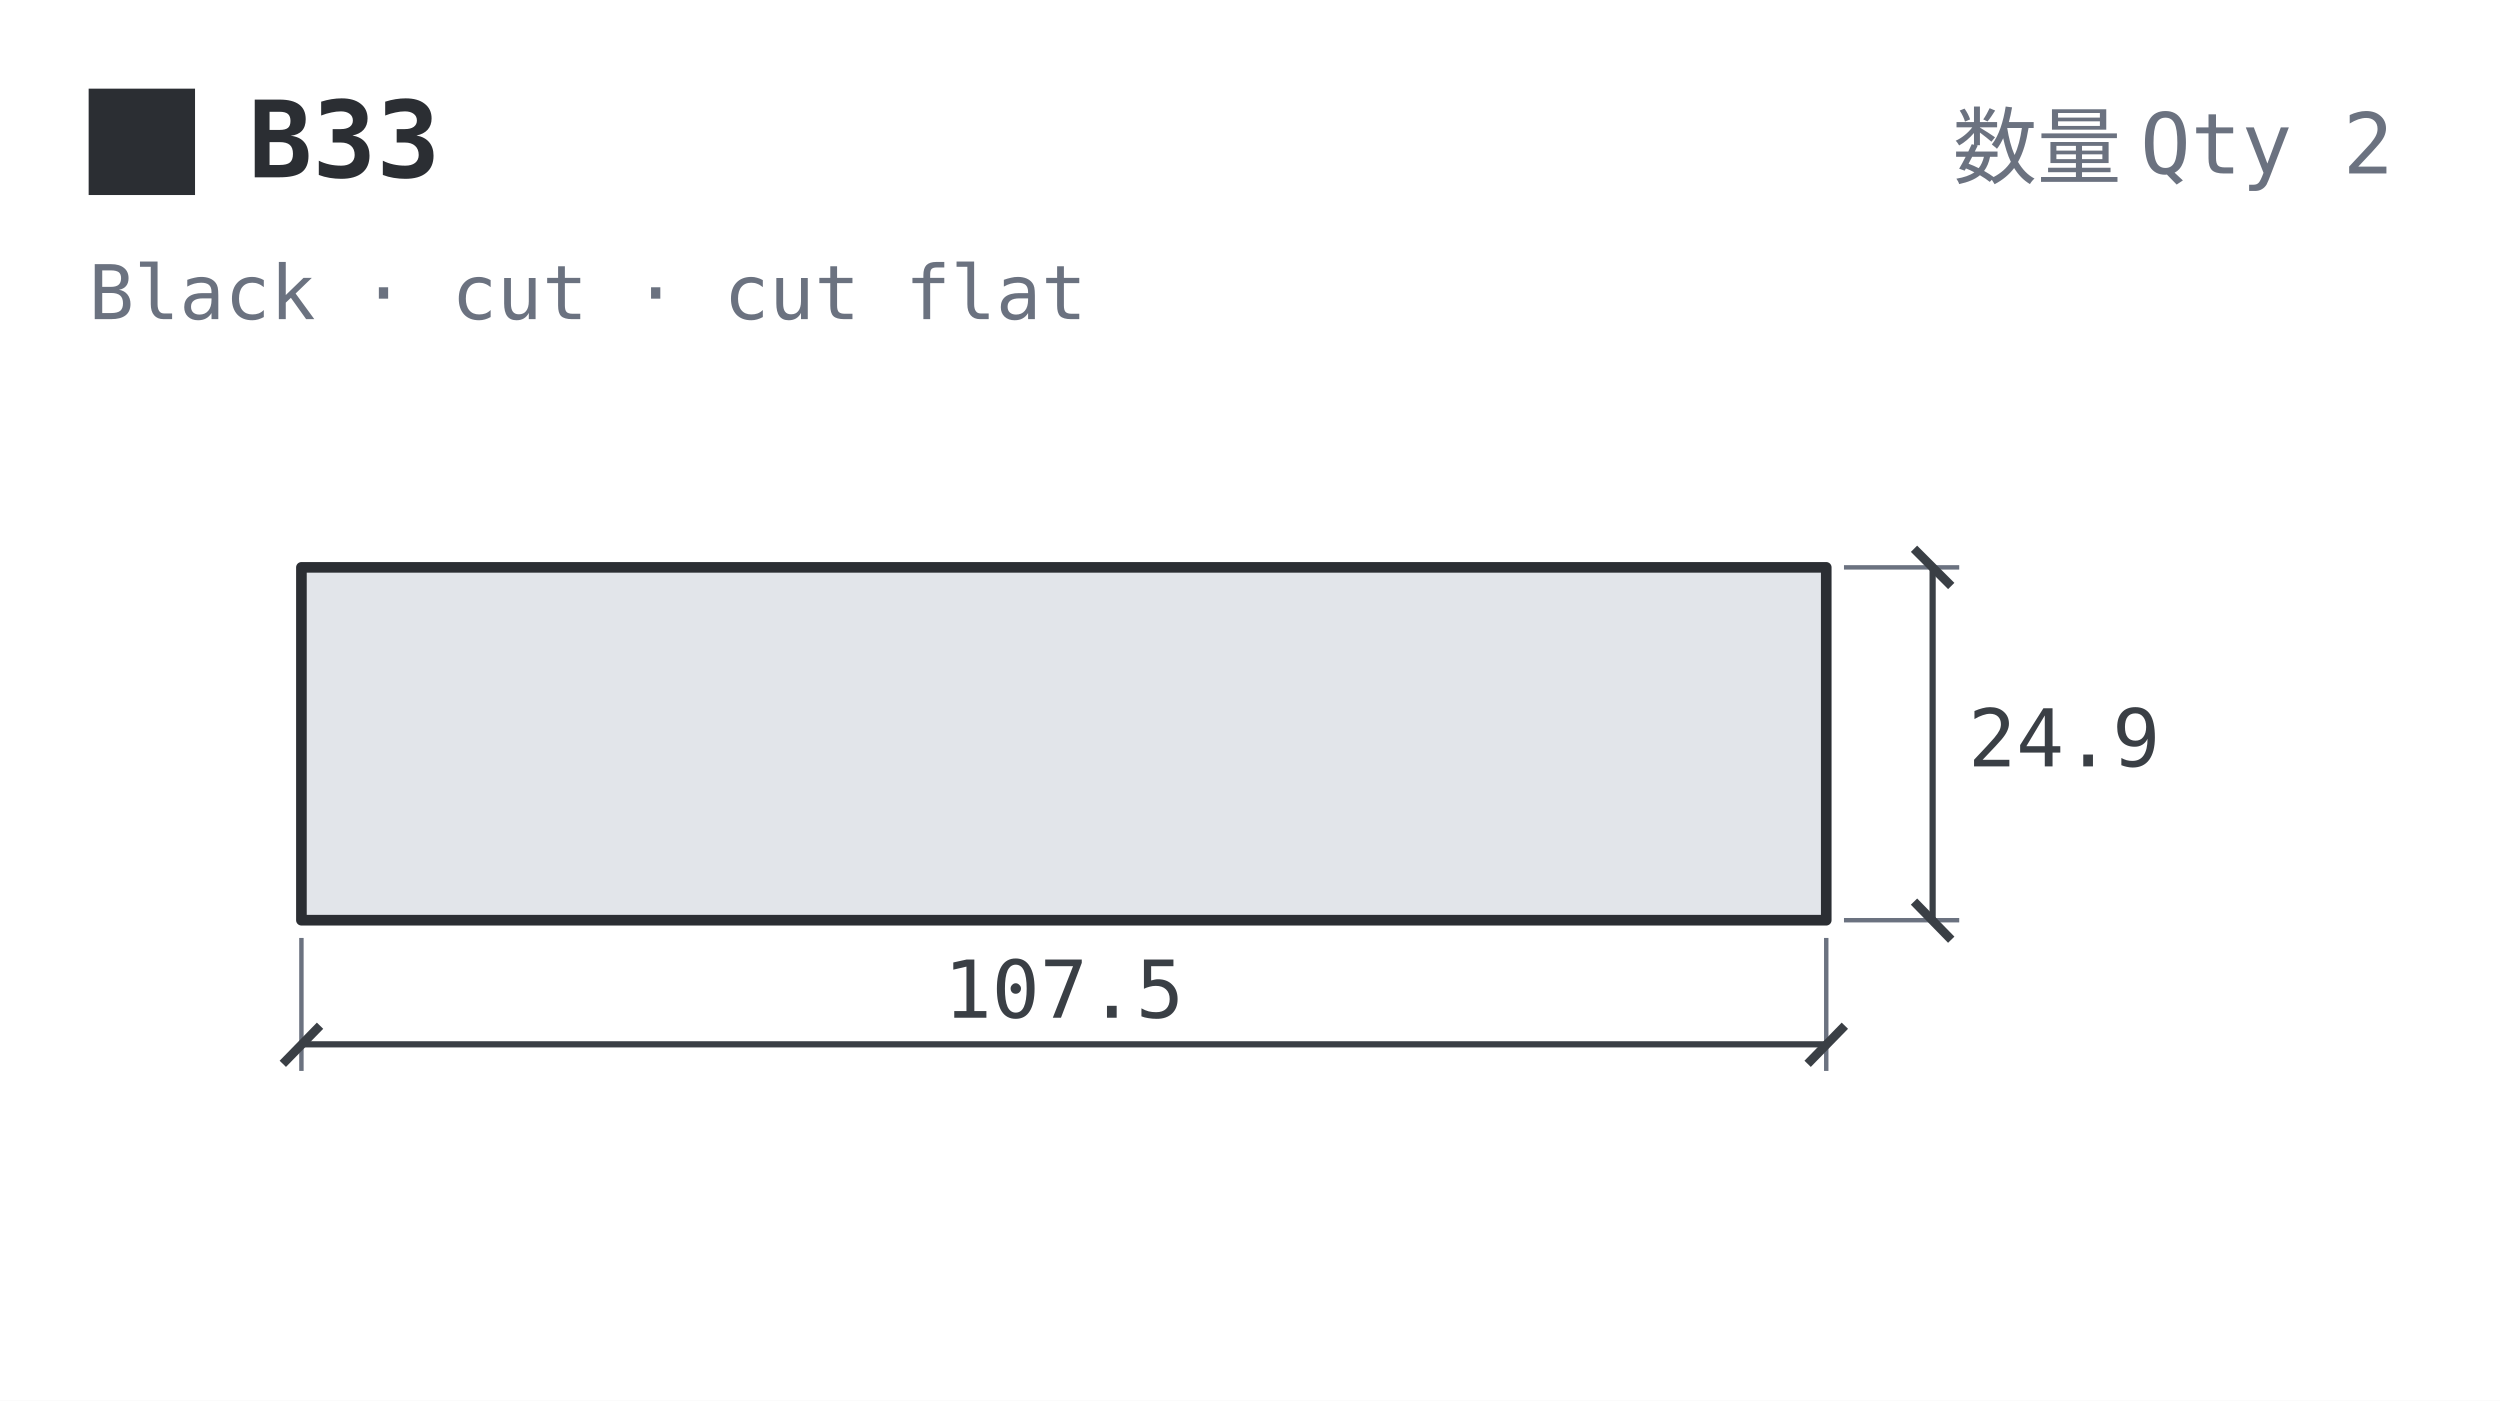
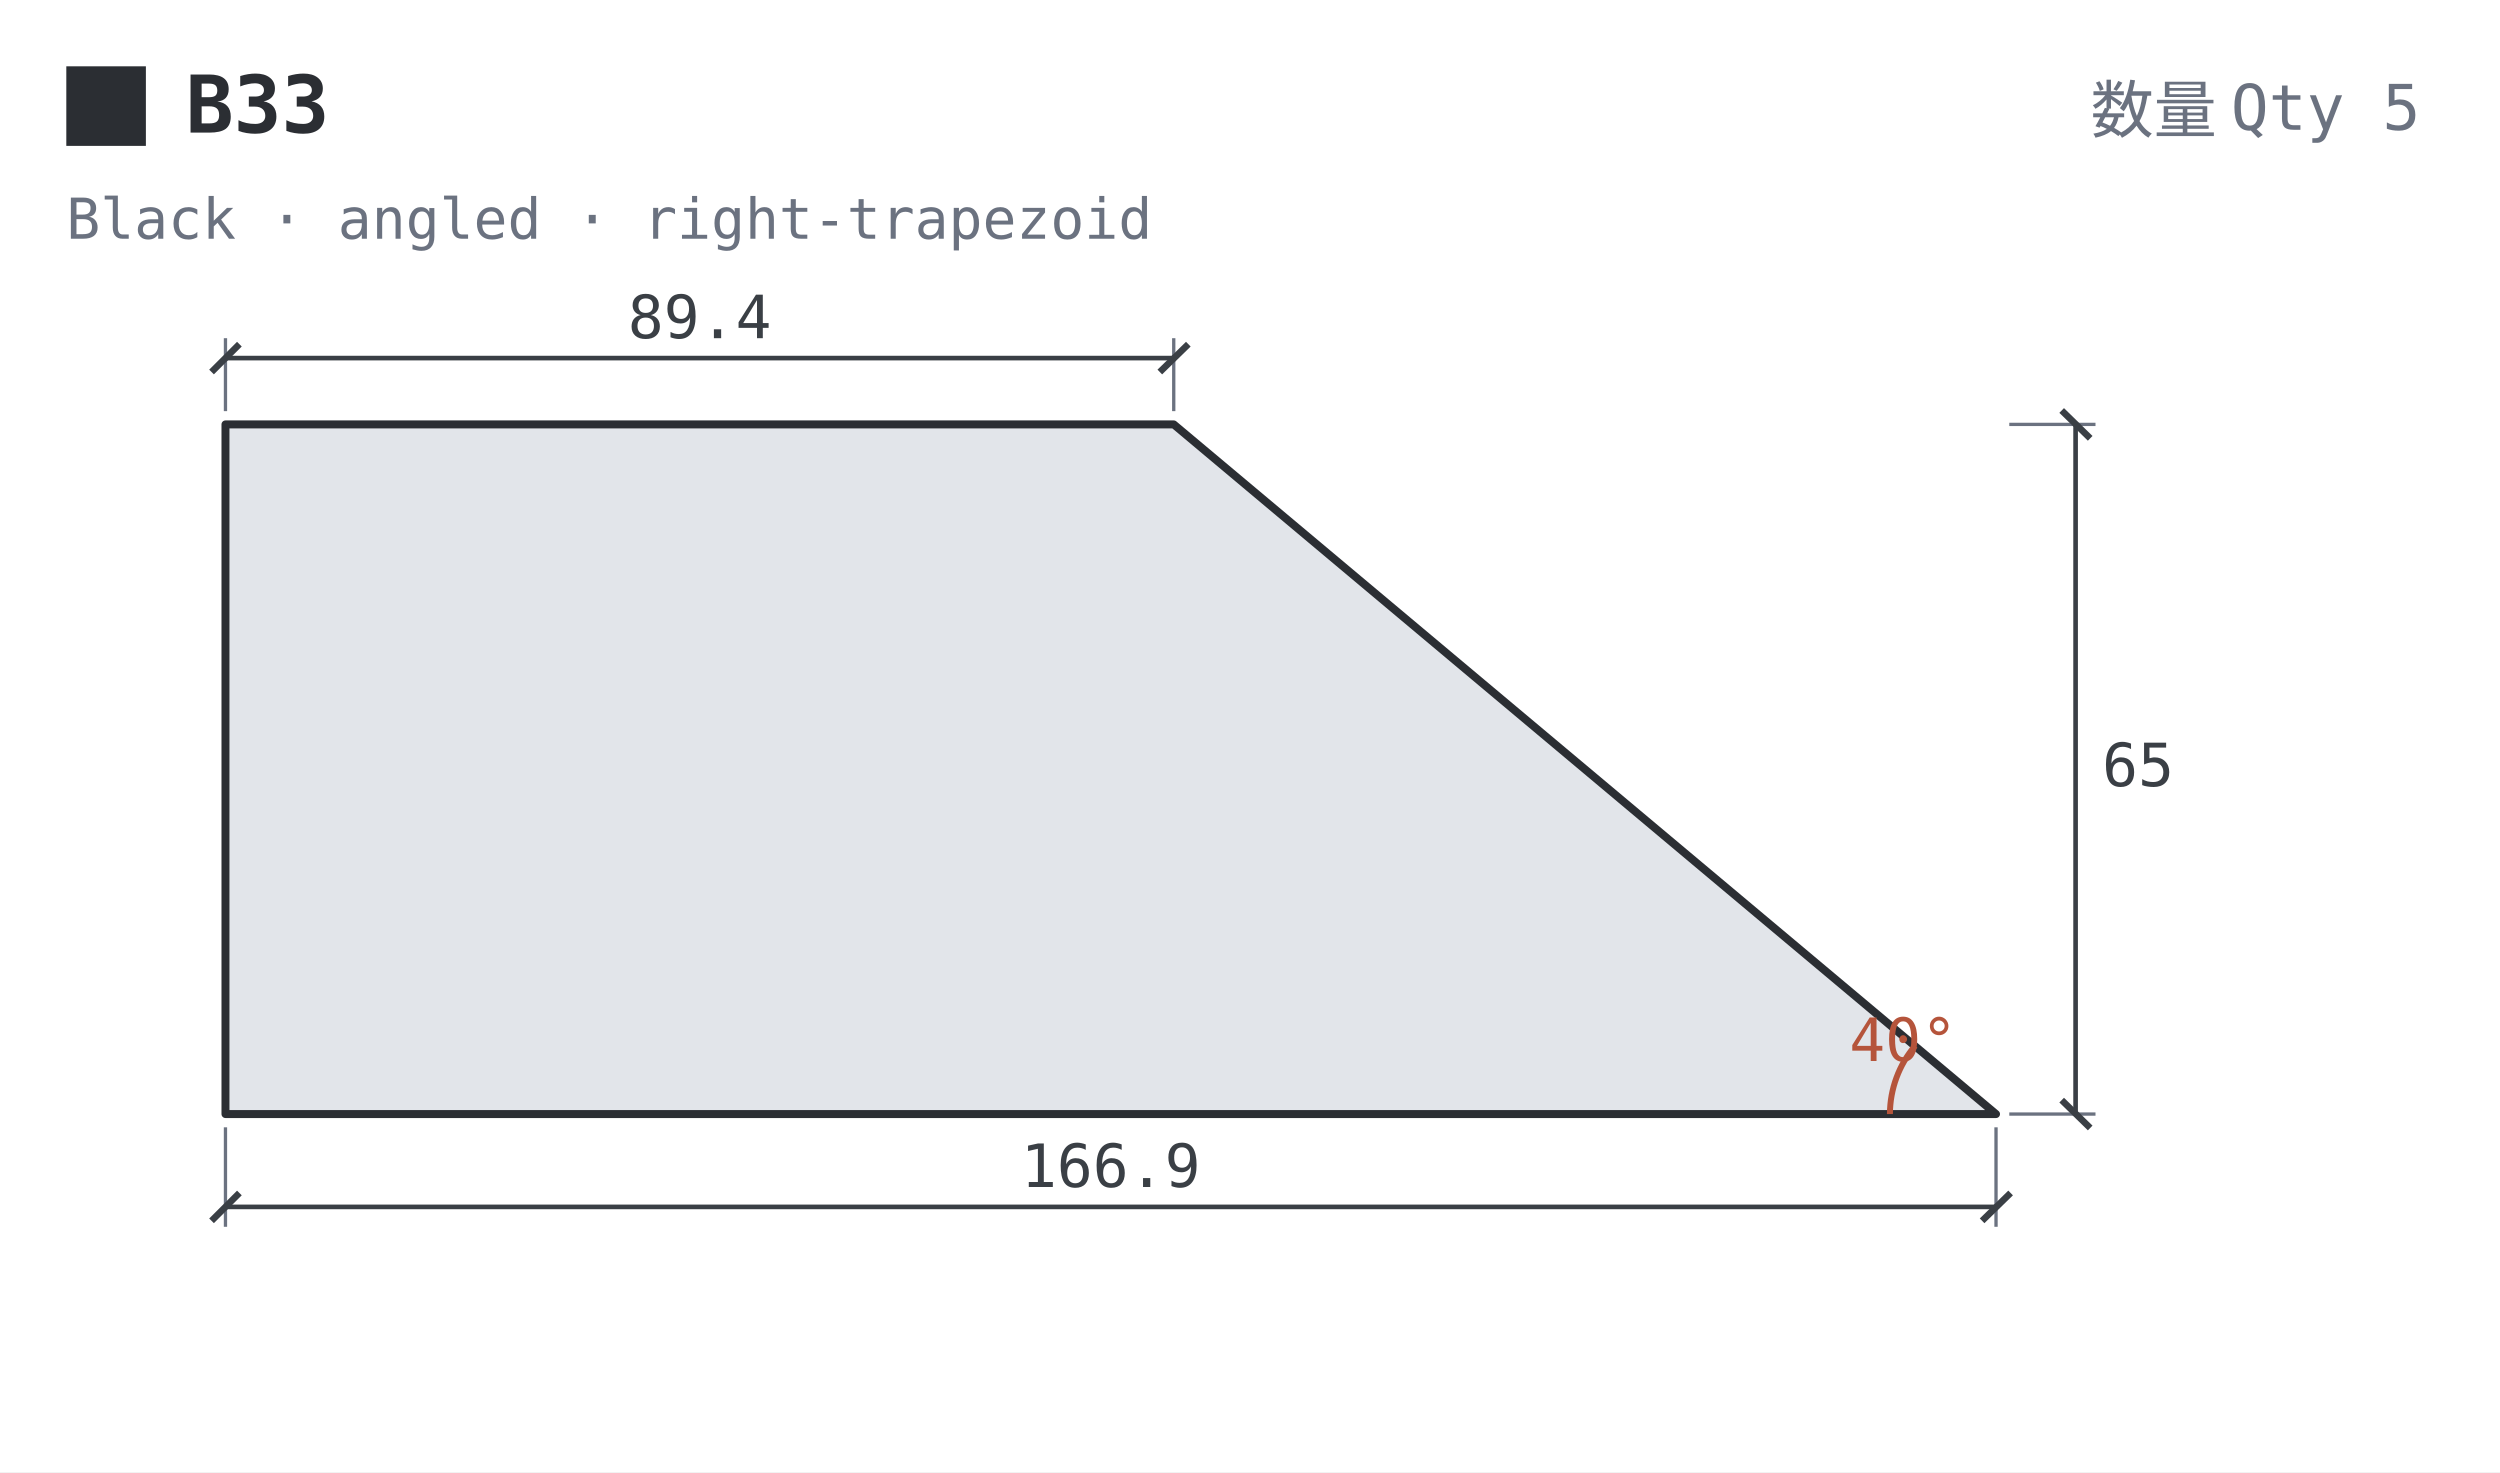
- <svg xmlns="http://www.w3.org/2000/svg" viewBox="0 0 282 158" width="282" height="158">
-   <rect width="282" height="158" fill="#ffffff" />
+ <svg xmlns="http://www.w3.org/2000/svg" viewBox="0 0 377 222" width="377" height="222">
+   <rect width="377" height="222" fill="#ffffff" />
  <rect x="10.0" y="10.0" width="12.0" height="12.0" fill="#2b2e33" stroke="none" />
  <text x="28.0" y="20.0" font-family="ui-monospace,'SFMono-Regular',Menlo,Consolas,monospace" font-size="12" fill="#2b2e33" text-anchor="start" font-weight="600">B33</text>
-   <text x="270.0" y="20.0" font-family="ui-monospace,'SFMono-Regular',Menlo,Consolas,monospace" font-size="9.5" fill="#6b7280" text-anchor="end">数量 Qty 2</text>
-   <text x="10.0" y="36.0" font-family="ui-monospace,'SFMono-Regular',Menlo,Consolas,monospace" font-size="8.5" fill="#6b7280" text-anchor="start">Black · cut · cut flat</text>
-   <polygon points="206.0,103.8 34.0,103.8 34.0,64.0 206.0,64.0" fill="#e2e5ea" stroke="#2b2e33" stroke-width="1.2" stroke-linejoin="round" />
-   <line x1="34.0" y1="105.8" x2="34.0" y2="120.8" stroke="#6b7280" stroke-width="0.5" />
-   <line x1="206.0" y1="105.8" x2="206.0" y2="120.8" stroke="#6b7280" stroke-width="0.5" />
-   <line x1="34.0" y1="117.8" x2="206.0" y2="117.8" stroke="#3a3f45" stroke-width="0.7" />
-   <line x1="31.9" y1="120.0" x2="36.1" y2="115.7" stroke="#3a3f45" stroke-width="1" />
-   <line x1="203.9" y1="120.0" x2="208.1" y2="115.7" stroke="#3a3f45" stroke-width="1" />
-   <text x="120.0" y="114.8" font-family="ui-monospace,'SFMono-Regular',Menlo,Consolas,monospace" font-size="9" fill="#3a3f45" text-anchor="middle">107.5</text>
-   <line x1="208.0" y1="64.0" x2="221.0" y2="64.0" stroke="#6b7280" stroke-width="0.5" />
-   <line x1="208.0" y1="103.8" x2="221.0" y2="103.8" stroke="#6b7280" stroke-width="0.5" />
-   <line x1="218.0" y1="64.0" x2="218.0" y2="103.8" stroke="#3a3f45" stroke-width="0.7" />
-   <line x1="215.9" y1="61.9" x2="220.1" y2="66.1" stroke="#3a3f45" stroke-width="1" />
-   <line x1="215.9" y1="101.7" x2="220.1" y2="106.0" stroke="#3a3f45" stroke-width="1" />
-   <text x="222.0" y="83.9" font-family="ui-monospace,'SFMono-Regular',Menlo,Consolas,monospace" font-size="9" fill="#3a3f45" text-anchor="start" dominant-baseline="middle">24.9</text>
+   <text x="365.0" y="20.0" font-family="ui-monospace,'SFMono-Regular',Menlo,Consolas,monospace" font-size="9.5" fill="#6b7280" text-anchor="end">数量 Qty 5</text>
+   <text x="10.0" y="36.0" font-family="ui-monospace,'SFMono-Regular',Menlo,Consolas,monospace" font-size="8.5" fill="#6b7280" text-anchor="start">Black · angled · right-trapezoid</text>
+   <polygon points="34.0,168.0 301.0,168.0 177.0,64.0 34.0,64.0" fill="#e2e5ea" stroke="#2b2e33" stroke-width="1.2" stroke-linejoin="round" />
+   <line x1="34.0" y1="170.0" x2="34.0" y2="185.0" stroke="#6b7280" stroke-width="0.5" />
+   <line x1="301.0" y1="170.0" x2="301.0" y2="185.0" stroke="#6b7280" stroke-width="0.5" />
+   <line x1="34.0" y1="182.0" x2="301.0" y2="182.0" stroke="#3a3f45" stroke-width="0.7" />
+   <line x1="31.9" y1="184.1" x2="36.1" y2="179.9" stroke="#3a3f45" stroke-width="1" />
+   <line x1="298.9" y1="184.1" x2="303.2" y2="179.9" stroke="#3a3f45" stroke-width="1" />
+   <text x="167.5" y="179.0" font-family="ui-monospace,'SFMono-Regular',Menlo,Consolas,monospace" font-size="9" fill="#3a3f45" text-anchor="middle">166.9</text>
+   <line x1="303.0" y1="64.0" x2="316.0" y2="64.0" stroke="#6b7280" stroke-width="0.5" />
+   <line x1="303.0" y1="168.0" x2="316.0" y2="168.0" stroke="#6b7280" stroke-width="0.5" />
+   <line x1="313.0" y1="64.0" x2="313.0" y2="168.0" stroke="#3a3f45" stroke-width="0.7" />
+   <line x1="310.9" y1="61.9" x2="315.2" y2="66.1" stroke="#3a3f45" stroke-width="1" />
+   <line x1="310.9" y1="165.9" x2="315.2" y2="170.1" stroke="#3a3f45" stroke-width="1" />
+   <text x="317.0" y="116.0" font-family="ui-monospace,'SFMono-Regular',Menlo,Consolas,monospace" font-size="9" fill="#3a3f45" text-anchor="start" dominant-baseline="middle">65</text>
+   <line x1="34.0" y1="62.0" x2="34.0" y2="51.0" stroke="#6b7280" stroke-width="0.5" />
+   <line x1="177.0" y1="62.0" x2="177.0" y2="51.0" stroke="#6b7280" stroke-width="0.5" />
+   <line x1="34.0" y1="54.0" x2="177.0" y2="54.0" stroke="#3a3f45" stroke-width="0.7" />
+   <line x1="31.9" y1="56.1" x2="36.1" y2="51.9" stroke="#3a3f45" stroke-width="1" />
+   <line x1="174.9" y1="56.1" x2="179.2" y2="51.9" stroke="#3a3f45" stroke-width="1" />
+   <text x="105.5" y="51.0" font-family="ui-monospace,'SFMono-Regular',Menlo,Consolas,monospace" font-size="9" fill="#3a3f45" text-anchor="middle">89.4</text>
+   <path d="M 288.8 157.7 A 16.0 16.0 0 0 0 285.0 168.0" fill="none" stroke="#b5543b" stroke-width="0.9" />
+   <text x="287.0" y="160.0" font-family="ui-monospace,'SFMono-Regular',Menlo,Consolas,monospace" font-size="9" fill="#b5543b" text-anchor="middle">40°</text>
</svg>
